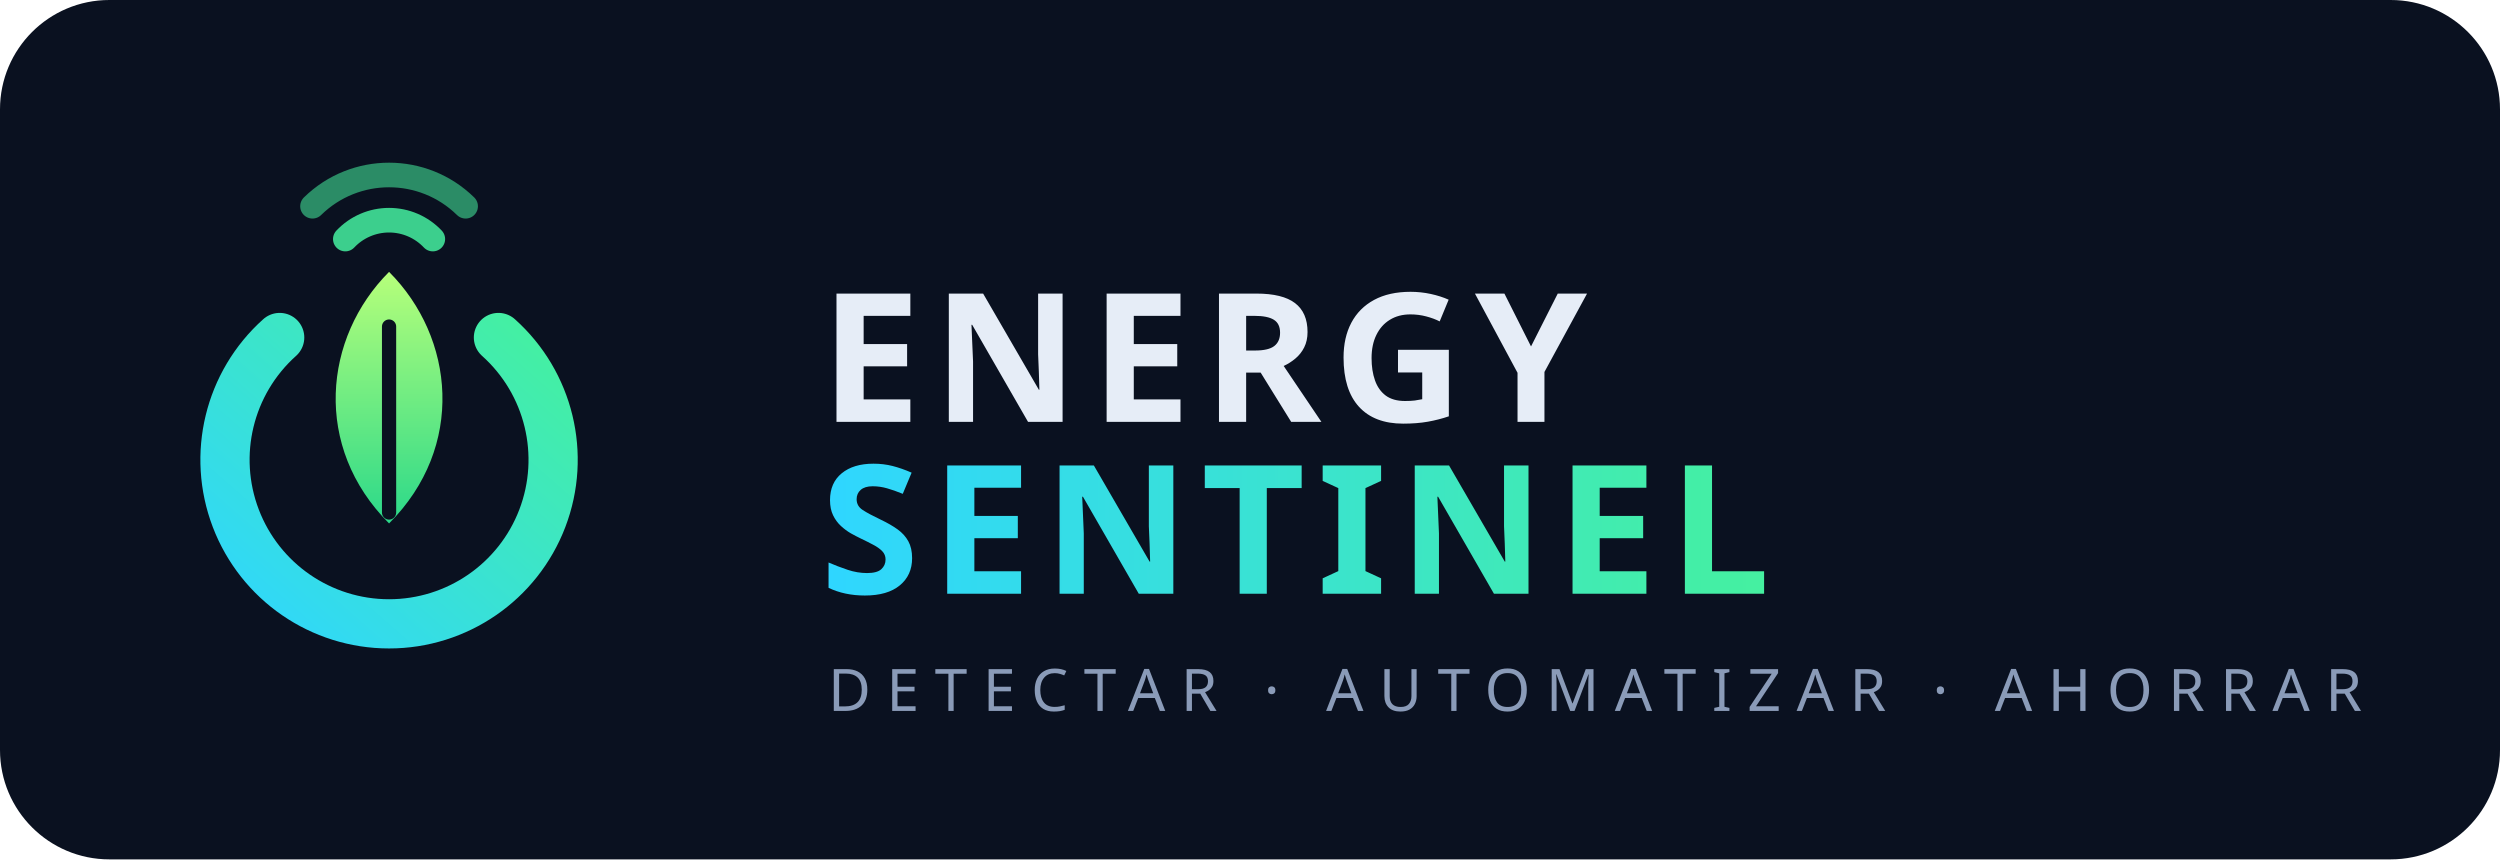
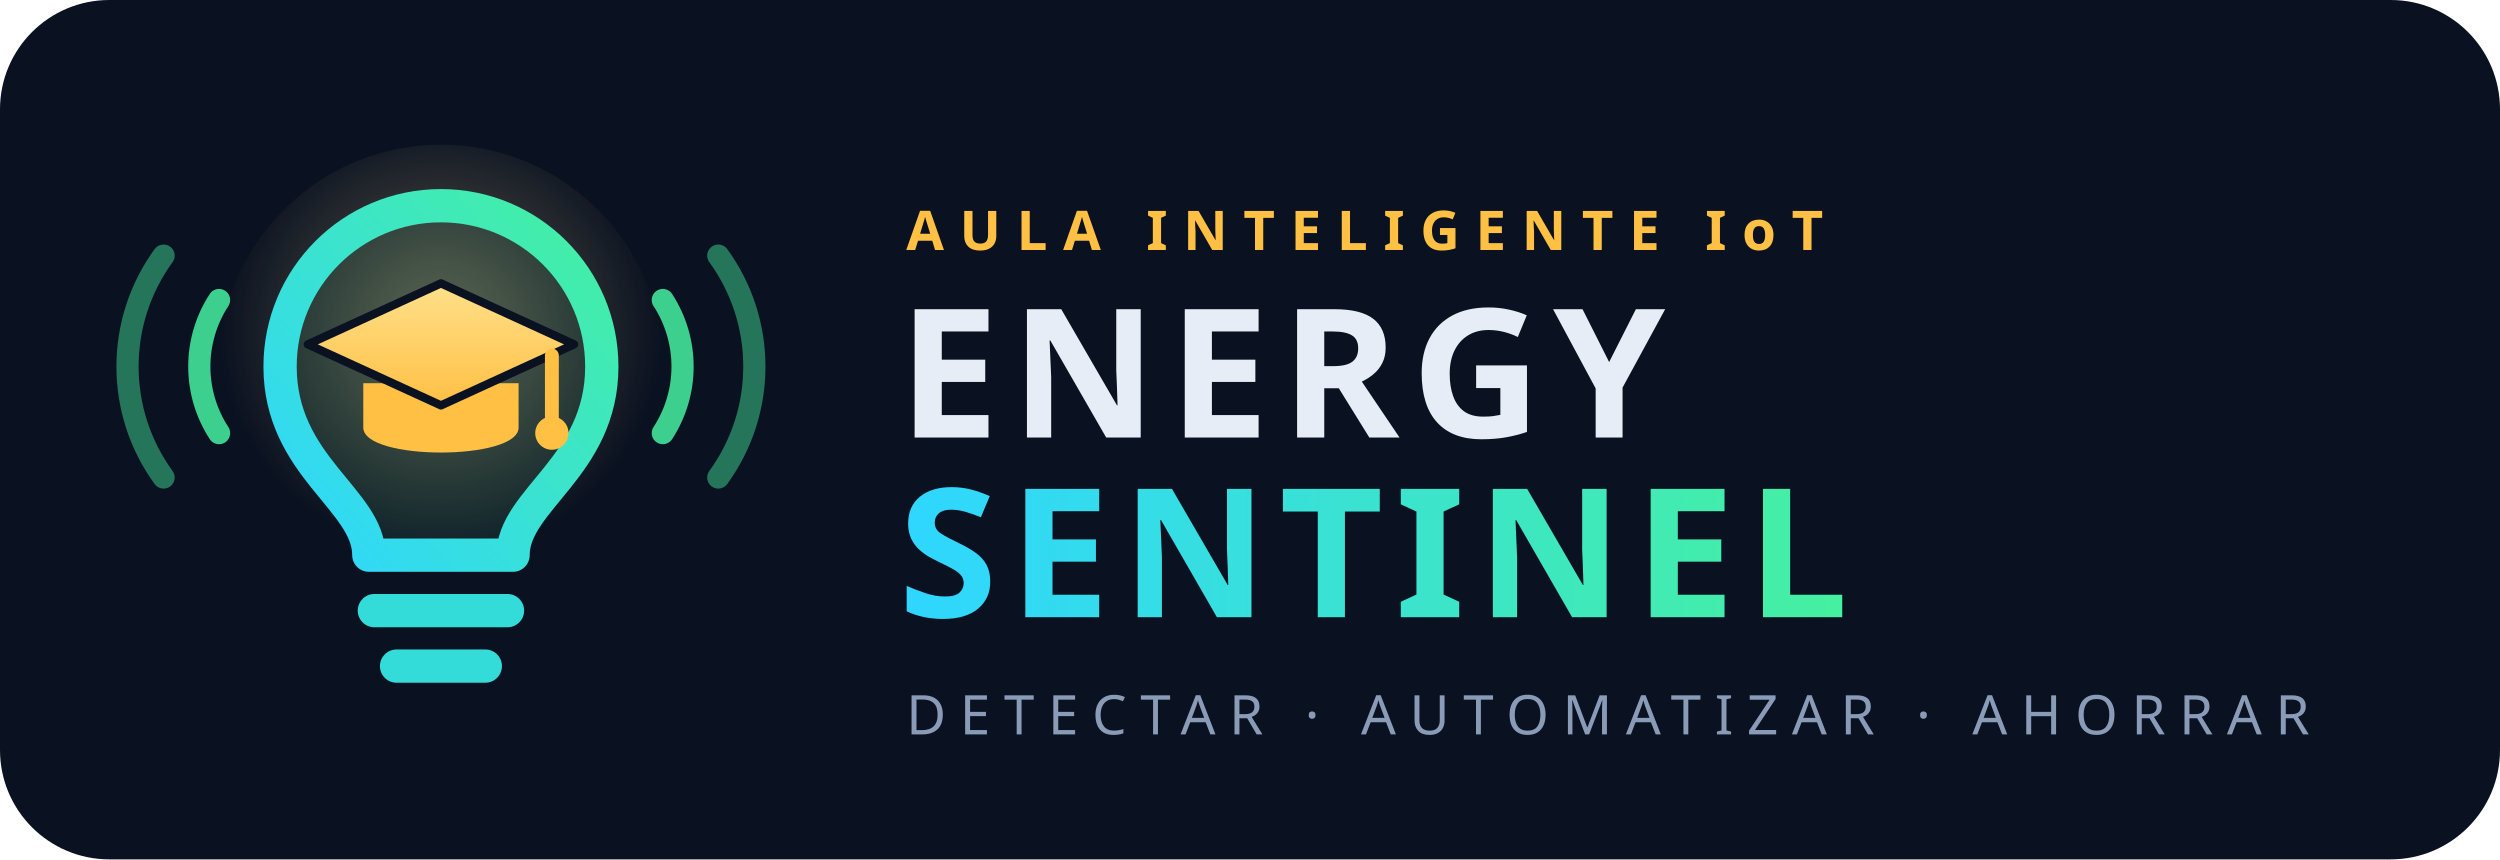
<svg xmlns="http://www.w3.org/2000/svg" viewBox="0 0 640 220">
  <defs>
-     <linearGradient id="g" x1="0" y1="1" x2="1" y2="0">
+     <linearGradient id="b" x1="0" y1="1" x2="1" y2="0">
      <stop offset="0" stop-color="#2fd6ff" />
      <stop offset="1" stop-color="#45f0a0" />
    </linearGradient>
-     <linearGradient id="h" x1="0" y1="1" x2="0" y2="0">
-       <stop offset="0" stop-color="#2bd98a" />
-       <stop offset="1" stop-color="#b6ff7a" />
+     <linearGradient id="c" x1="0" y1="0" x2="0" y2="1">
+       <stop offset="0" stop-color="#ffe08a" />
+       <stop offset="1" stop-color="#ffc044" />
    </linearGradient>
+     <radialGradient id="r" cx=".5" cy=".42" r=".5">
+       <stop offset="0" stop-color="#ffe9a0" stop-opacity=".35" />
+       <stop offset="1" stop-color="#ffe9a0" stop-opacity="0" />
+     </radialGradient>
    <linearGradient id="t" x1="0" y1="0" x2="1" y2="0">
      <stop offset="0" stop-color="#2fd6ff" />
      <stop offset="1" stop-color="#45f0a0" />
    </linearGradient>
  </defs>
  <rect width="640" height="220" rx="28" fill="#0a1120" />
-   <g transform="translate(10 22) scale(1.4)">
-     <path d="M44 46 A30 30 0 1 0 84 46" fill="none" stroke="url(#g)" stroke-width="9" stroke-linecap="round" />
-     <path d="M64 80 C50 66 52 46 64 34 C76 46 78 66 64 80 Z" fill="url(#h)" />
-     <path d="M64 78 V44" stroke="#0a1120" stroke-width="2.6" stroke-linecap="round" />
-     <path d="M50 22 A20 20 0 0 1 78 22" fill="none" stroke="#45f0a0" stroke-width="4.5" stroke-linecap="round" opacity=".55" />
-     <path d="M56 28 A11 11 0 0 1 72 28" fill="none" stroke="#45f0a0" stroke-width="4.5" stroke-linecap="round" opacity=".85" />
+   <g transform="translate(22 20) scale(1.42)">
+     <circle cx="64" cy="52" r="40" fill="url(#r)" />
+     <g fill="none" stroke="#45f0a0" stroke-width="4" stroke-linecap="round">
+       <path d="M24 40 A22 22 0 0 0 24 64" opacity=".85" />
+       <path d="M14 32 A34 34 0 0 0 14 72" opacity=".45" />
+       <path d="M104 40 A22 22 0 0 1 104 64" opacity=".85" />
+       <path d="M114 32 A34 34 0 0 1 114 72" opacity=".45" />
+     </g>
+     <path d="M51 86 C51 76 35 70 35 52 A29 29 0 1 1 93 52 C93 70 77 76 77 86 Z" fill="#45f0a0" fill-opacity=".08" stroke="url(#b)" stroke-width="6" stroke-linejoin="round" />
+     <g stroke="#33dcd8" stroke-width="6" stroke-linecap="round">
+       <path d="M52 96 H76" />
+       <path d="M56 106 H72" />
+     </g>
+     <path d="M50 55 V63 C50 69 78 69 78 63 V55" fill="#ffc044" />
+     <path d="M64 37 L88 48 L64 59 L40 48 Z" fill="url(#c)" stroke="#0a1120" stroke-width="1.5" stroke-linejoin="round" />
+     <path d="M84 50 V62" stroke="#ffc044" stroke-width="2.5" stroke-linecap="round" />
+     <circle cx="84" cy="64" r="3" fill="#ffc044" />
  </g>
  <g font-family="Segoe UI, system-ui, sans-serif">
-     <text x="210" y="108" font-size="46" font-weight="800" fill="#e6edf7" letter-spacing="3">ENERGY</text>
-     <text x="210" y="152" font-size="46" font-weight="800" fill="url(#t)" letter-spacing="3">SENTINEL</text>
-     <text x="212" y="182" font-size="15" fill="#8a9bb8" letter-spacing="4">DETECTAR · AUTOMATIZAR · AHORRAR</text>
+     <text x="232" y="64" font-size="14" font-weight="700" fill="#ffc044" letter-spacing="4">AULA INTELIGENTE IoT</text>
+     <text x="230" y="112" font-size="46" font-weight="800" fill="#e6edf7" letter-spacing="3">ENERGY</text>
+     <text x="230" y="158" font-size="46" font-weight="800" fill="url(#t)" letter-spacing="3">SENTINEL</text>
+     <text x="232" y="188" font-size="14" fill="#8a9bb8" letter-spacing="3.5">DETECTAR · AUTOMATIZAR · AHORRAR</text>
  </g>
</svg>
